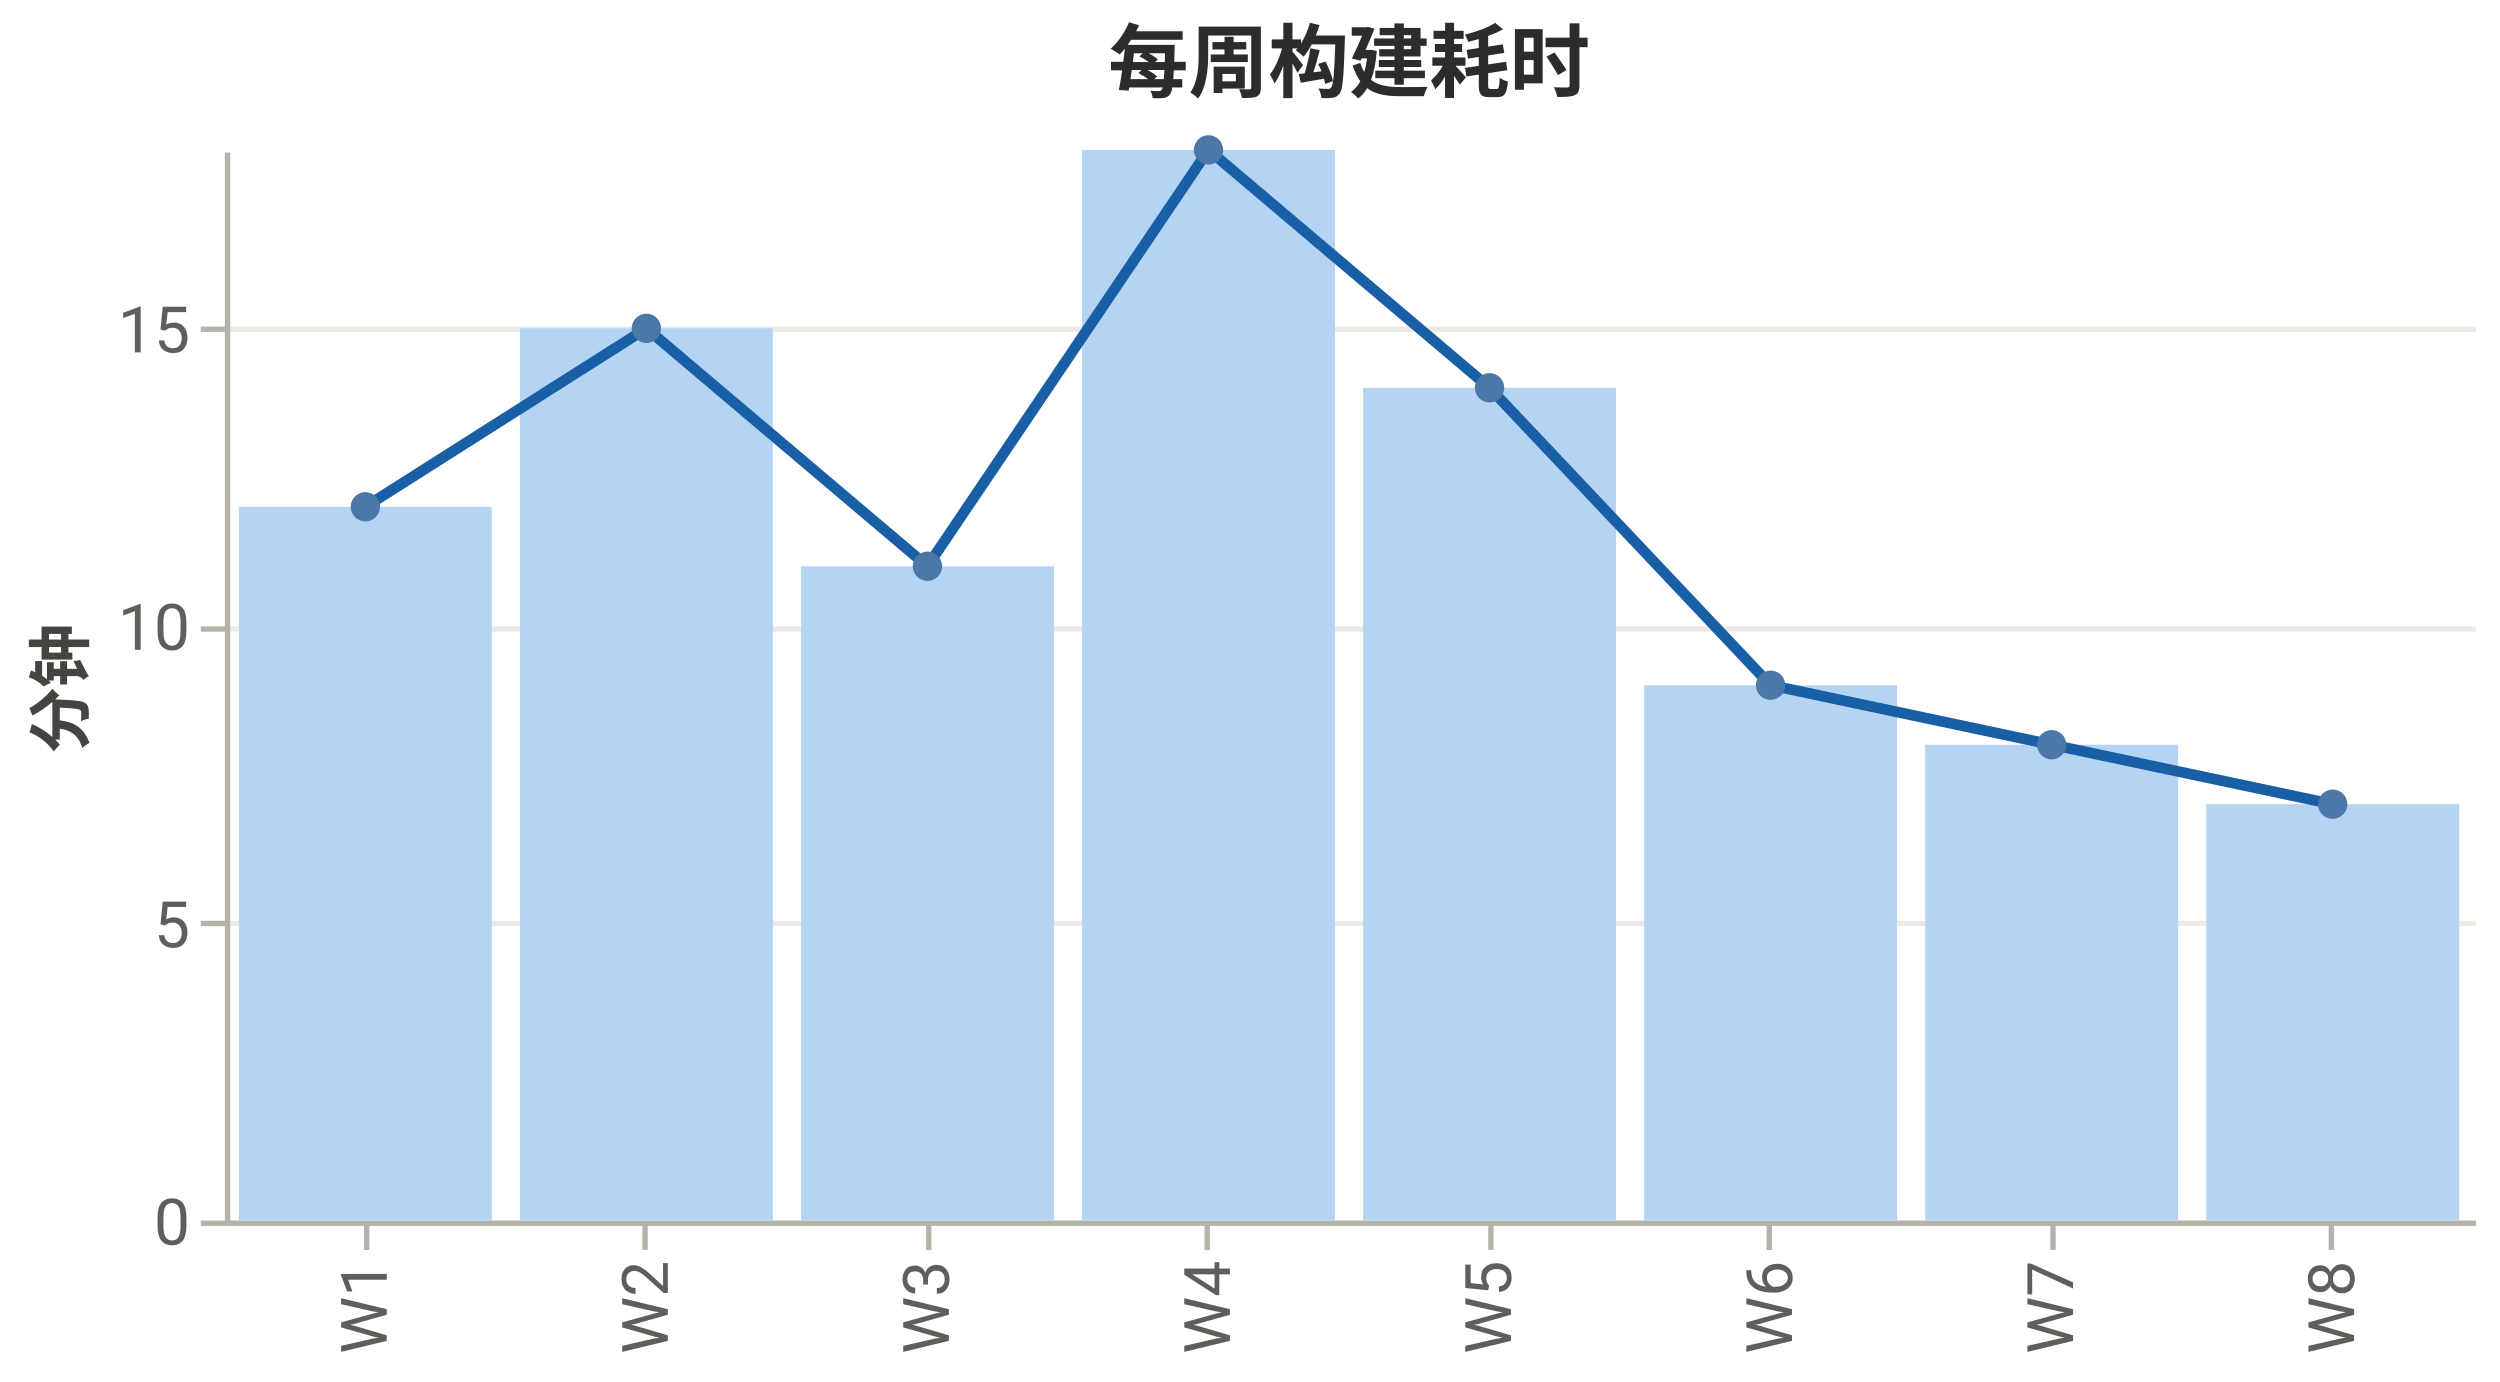
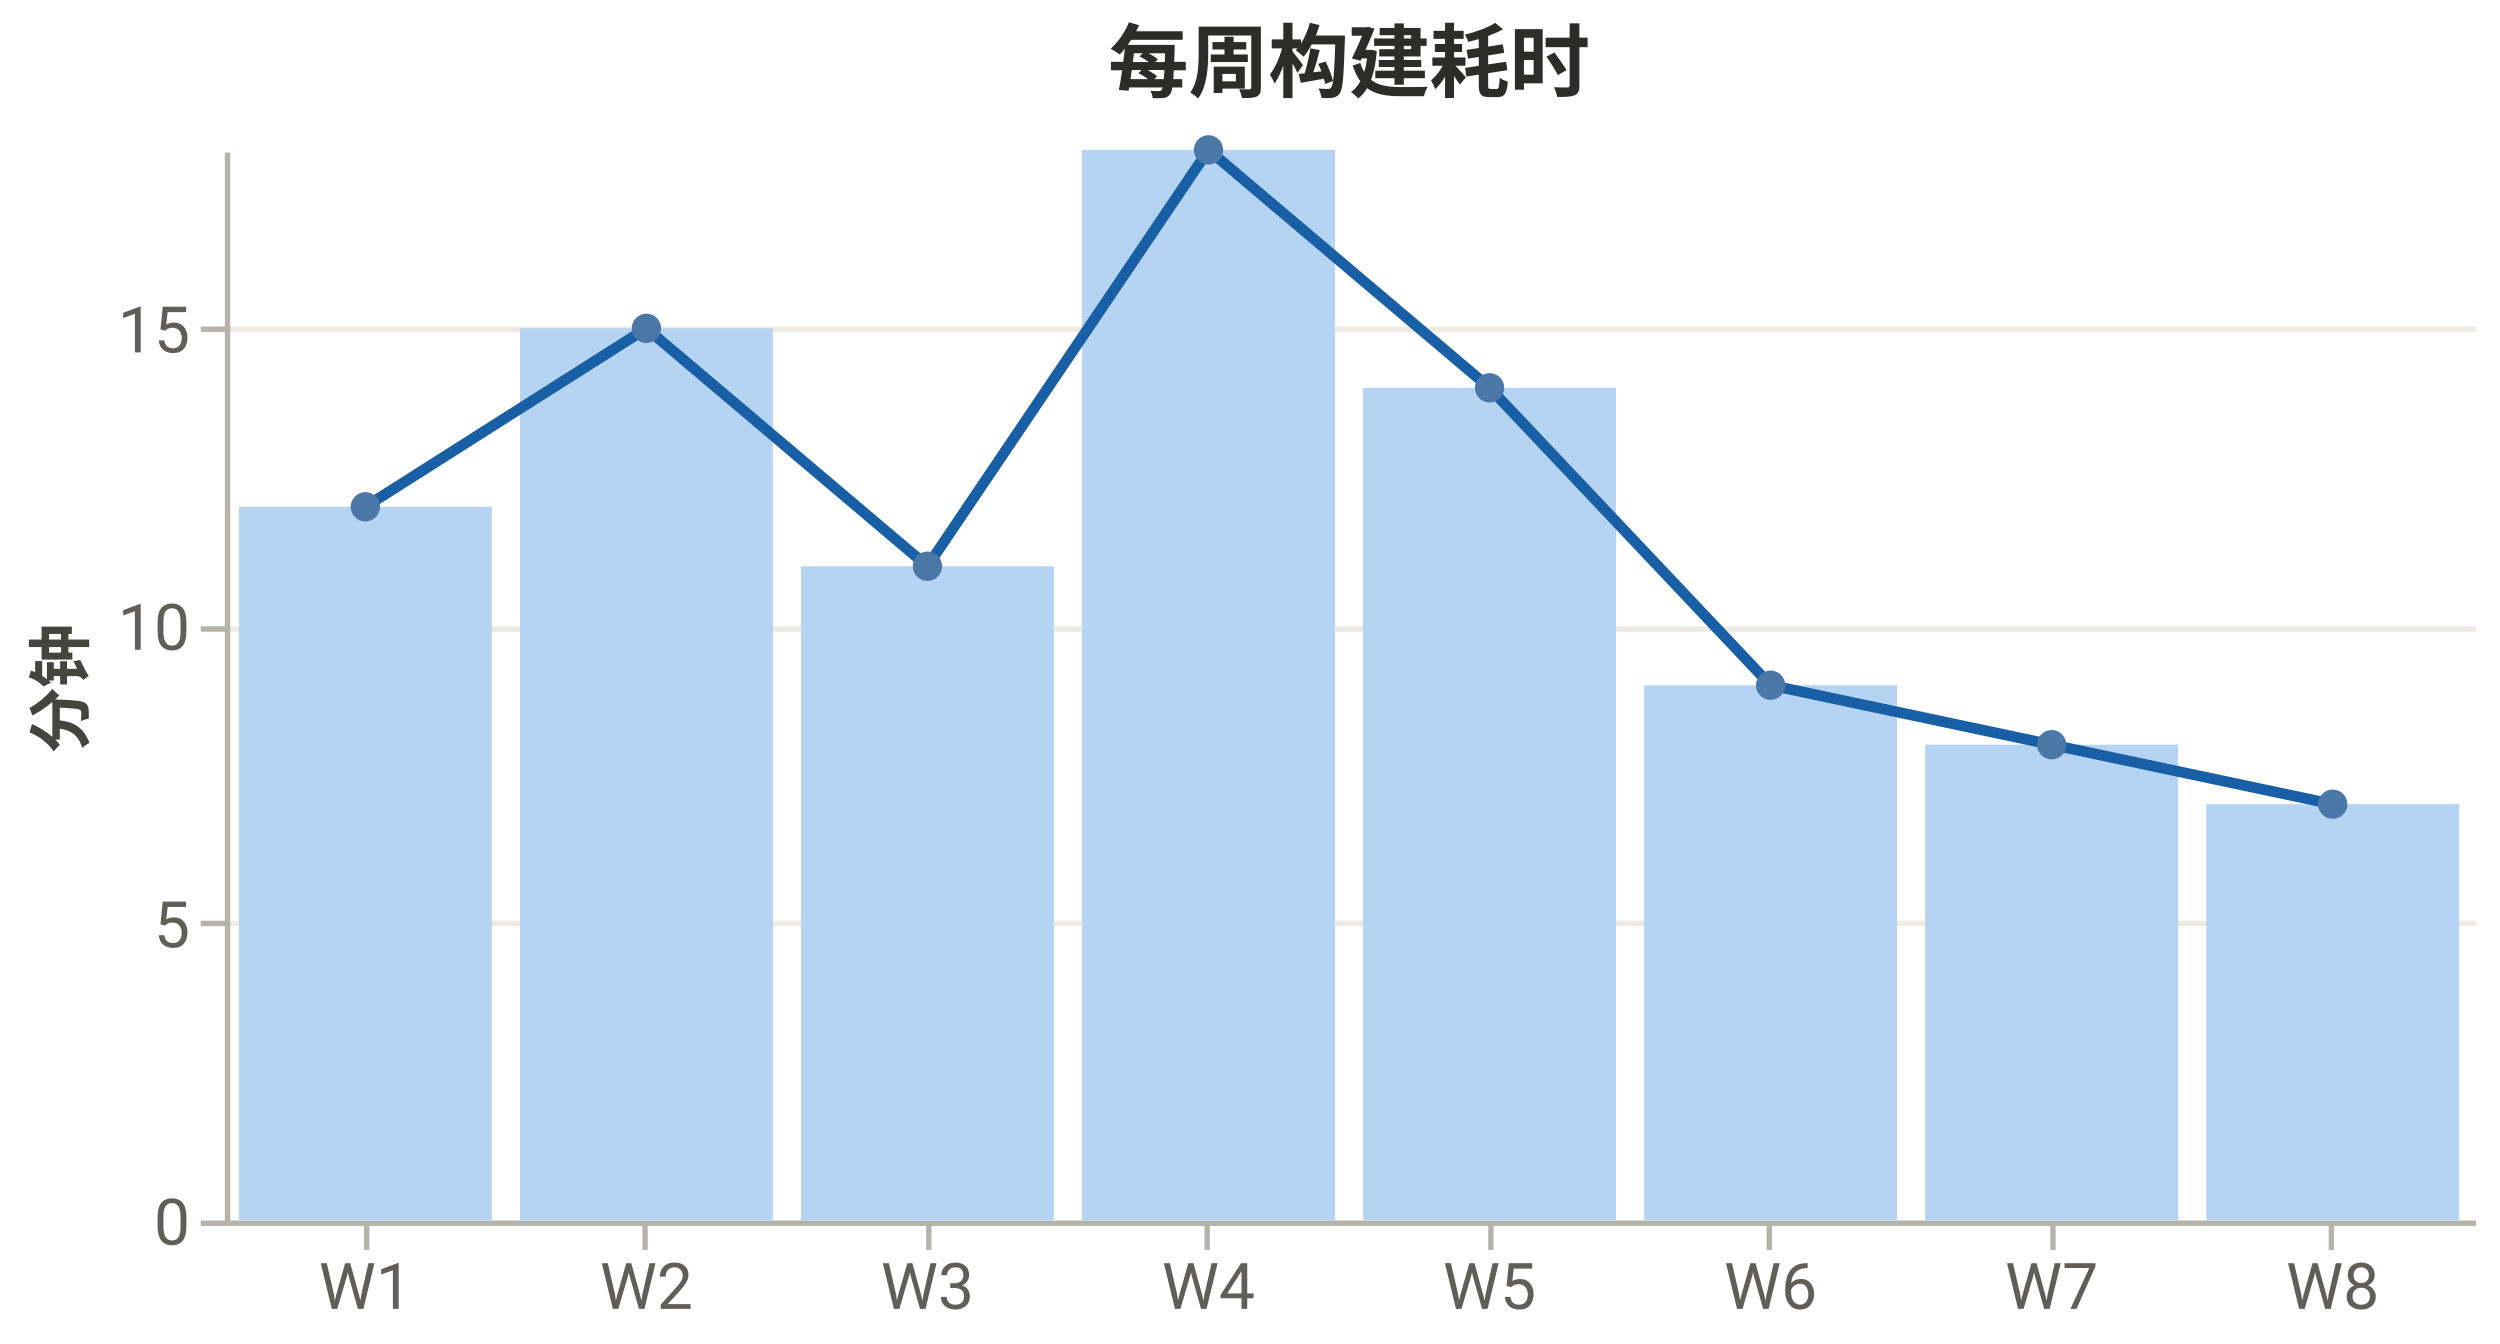
- <svg xmlns="http://www.w3.org/2000/svg" version="1.1" class="marks" width="467" height="258" viewBox="0 0 467 258" style="">
+ <svg xmlns="http://www.w3.org/2000/svg" version="1.1" class="marks" width="467" height="251" viewBox="0 0 467 251" style="">
  <g fill="none" stroke-miterlimit="4" transform="translate(42,28)">
    <g class="mark-group role-frame root" role="graphics-object" aria-roledescription="group mark container">
      <g transform="translate(0,0)">
        <path class="background" aria-hidden="true" d="M0.5,0.5h420v200h-420Z" />
        <g>
          <g class="mark-group role-axis" aria-hidden="true">
            <g transform="translate(0.5,0.5)">
              <path class="background" aria-hidden="true" d="M0,0h0v0h0Z" pointer-events="none" />
              <g>
                <g class="mark-rule role-axis-grid" pointer-events="none">
                  <line transform="translate(0,200)" x2="420" y2="0" stroke="#ECEAE2" stroke-width="1" opacity="1" />
                  <line transform="translate(0,144)" x2="420" y2="0" stroke="#ECEAE2" stroke-width="1" opacity="1" />
                  <line transform="translate(0,89)" x2="420" y2="0" stroke="#ECEAE2" stroke-width="1" opacity="1" />
                  <line transform="translate(0,33)" x2="420" y2="0" stroke="#ECEAE2" stroke-width="1" opacity="1" />
                </g>
              </g>
              <path class="foreground" aria-hidden="true" d="" pointer-events="none" display="none" />
            </g>
          </g>
          <g class="mark-group role-axis" role="graphics-symbol" aria-roledescription="axis" aria-label="X-axis for a discrete scale with 8 values: W1, W2, W3, W4, W5, ending with W8">
            <g transform="translate(0.5,200.5)">
              <path class="background" aria-hidden="true" d="M0,0h0v0h0Z" pointer-events="none" />
              <g>
                <g class="mark-rule role-axis-tick" pointer-events="none">
                  <line transform="translate(26,0)" x2="0" y2="5" stroke="#B4B2A9" stroke-width="1" opacity="1" />
                  <line transform="translate(78,0)" x2="0" y2="5" stroke="#B4B2A9" stroke-width="1" opacity="1" />
                  <line transform="translate(131,0)" x2="0" y2="5" stroke="#B4B2A9" stroke-width="1" opacity="1" />
                  <line transform="translate(183,0)" x2="0" y2="5" stroke="#B4B2A9" stroke-width="1" opacity="1" />
                  <line transform="translate(236,0)" x2="0" y2="5" stroke="#B4B2A9" stroke-width="1" opacity="1" />
                  <line transform="translate(288,0)" x2="0" y2="5" stroke="#B4B2A9" stroke-width="1" opacity="1" />
                  <line transform="translate(341,0)" x2="0" y2="5" stroke="#B4B2A9" stroke-width="1" opacity="1" />
                  <line transform="translate(393,0)" x2="0" y2="5" stroke="#B4B2A9" stroke-width="1" opacity="1" />
                </g>
                <g class="mark-text role-axis-label" pointer-events="none">
-                   <text text-anchor="end" transform="translate(25.75,7) rotate(270) translate(0,4)" font-family="-apple-system, BlinkMacSystemFont, &quot;Segoe UI&quot;, &quot;Roboto&quot;, &quot;Oxygen&quot;, &quot;Ubuntu&quot;, &quot;Cantarell&quot;, &quot;Fira Sans&quot;, &quot;Droid Sans&quot;, &quot;Helvetica Neue&quot;, sans-serif" font-size="12px" fill="#5F5E5A" opacity="1">W1</text>
-                   <text text-anchor="end" transform="translate(78.25,7) rotate(270) translate(0,4)" font-family="-apple-system, BlinkMacSystemFont, &quot;Segoe UI&quot;, &quot;Roboto&quot;, &quot;Oxygen&quot;, &quot;Ubuntu&quot;, &quot;Cantarell&quot;, &quot;Fira Sans&quot;, &quot;Droid Sans&quot;, &quot;Helvetica Neue&quot;, sans-serif" font-size="12px" fill="#5F5E5A" opacity="1">W2</text>
-                   <text text-anchor="end" transform="translate(130.75,7) rotate(270) translate(0,4)" font-family="-apple-system, BlinkMacSystemFont, &quot;Segoe UI&quot;, &quot;Roboto&quot;, &quot;Oxygen&quot;, &quot;Ubuntu&quot;, &quot;Cantarell&quot;, &quot;Fira Sans&quot;, &quot;Droid Sans&quot;, &quot;Helvetica Neue&quot;, sans-serif" font-size="12px" fill="#5F5E5A" opacity="1">W3</text>
-                   <text text-anchor="end" transform="translate(183.25,7) rotate(270) translate(0,4)" font-family="-apple-system, BlinkMacSystemFont, &quot;Segoe UI&quot;, &quot;Roboto&quot;, &quot;Oxygen&quot;, &quot;Ubuntu&quot;, &quot;Cantarell&quot;, &quot;Fira Sans&quot;, &quot;Droid Sans&quot;, &quot;Helvetica Neue&quot;, sans-serif" font-size="12px" fill="#5F5E5A" opacity="1">W4</text>
-                   <text text-anchor="end" transform="translate(235.75,7) rotate(270) translate(0,4)" font-family="-apple-system, BlinkMacSystemFont, &quot;Segoe UI&quot;, &quot;Roboto&quot;, &quot;Oxygen&quot;, &quot;Ubuntu&quot;, &quot;Cantarell&quot;, &quot;Fira Sans&quot;, &quot;Droid Sans&quot;, &quot;Helvetica Neue&quot;, sans-serif" font-size="12px" fill="#5F5E5A" opacity="1">W5</text>
-                   <text text-anchor="end" transform="translate(288.25,7) rotate(270) translate(0,4)" font-family="-apple-system, BlinkMacSystemFont, &quot;Segoe UI&quot;, &quot;Roboto&quot;, &quot;Oxygen&quot;, &quot;Ubuntu&quot;, &quot;Cantarell&quot;, &quot;Fira Sans&quot;, &quot;Droid Sans&quot;, &quot;Helvetica Neue&quot;, sans-serif" font-size="12px" fill="#5F5E5A" opacity="1">W6</text>
-                   <text text-anchor="end" transform="translate(340.75,7) rotate(270) translate(0,4)" font-family="-apple-system, BlinkMacSystemFont, &quot;Segoe UI&quot;, &quot;Roboto&quot;, &quot;Oxygen&quot;, &quot;Ubuntu&quot;, &quot;Cantarell&quot;, &quot;Fira Sans&quot;, &quot;Droid Sans&quot;, &quot;Helvetica Neue&quot;, sans-serif" font-size="12px" fill="#5F5E5A" opacity="1">W7</text>
-                   <text text-anchor="end" transform="translate(393.25,7) rotate(270) translate(0,4)" font-family="-apple-system, BlinkMacSystemFont, &quot;Segoe UI&quot;, &quot;Roboto&quot;, &quot;Oxygen&quot;, &quot;Ubuntu&quot;, &quot;Cantarell&quot;, &quot;Fira Sans&quot;, &quot;Droid Sans&quot;, &quot;Helvetica Neue&quot;, sans-serif" font-size="12px" fill="#5F5E5A" opacity="1">W8</text>
+                   <text text-anchor="middle" transform="translate(25.75,16)" font-family="-apple-system, BlinkMacSystemFont, &quot;Segoe UI&quot;, &quot;Roboto&quot;, &quot;Oxygen&quot;, &quot;Ubuntu&quot;, &quot;Cantarell&quot;, &quot;Fira Sans&quot;, &quot;Droid Sans&quot;, &quot;Helvetica Neue&quot;, sans-serif" font-size="12px" fill="#5F5E5A" opacity="1">W1</text>
+                   <text text-anchor="middle" transform="translate(78.25,16)" font-family="-apple-system, BlinkMacSystemFont, &quot;Segoe UI&quot;, &quot;Roboto&quot;, &quot;Oxygen&quot;, &quot;Ubuntu&quot;, &quot;Cantarell&quot;, &quot;Fira Sans&quot;, &quot;Droid Sans&quot;, &quot;Helvetica Neue&quot;, sans-serif" font-size="12px" fill="#5F5E5A" opacity="1">W2</text>
+                   <text text-anchor="middle" transform="translate(130.75,16)" font-family="-apple-system, BlinkMacSystemFont, &quot;Segoe UI&quot;, &quot;Roboto&quot;, &quot;Oxygen&quot;, &quot;Ubuntu&quot;, &quot;Cantarell&quot;, &quot;Fira Sans&quot;, &quot;Droid Sans&quot;, &quot;Helvetica Neue&quot;, sans-serif" font-size="12px" fill="#5F5E5A" opacity="1">W3</text>
+                   <text text-anchor="middle" transform="translate(183.25,16)" font-family="-apple-system, BlinkMacSystemFont, &quot;Segoe UI&quot;, &quot;Roboto&quot;, &quot;Oxygen&quot;, &quot;Ubuntu&quot;, &quot;Cantarell&quot;, &quot;Fira Sans&quot;, &quot;Droid Sans&quot;, &quot;Helvetica Neue&quot;, sans-serif" font-size="12px" fill="#5F5E5A" opacity="1">W4</text>
+                   <text text-anchor="middle" transform="translate(235.75,16)" font-family="-apple-system, BlinkMacSystemFont, &quot;Segoe UI&quot;, &quot;Roboto&quot;, &quot;Oxygen&quot;, &quot;Ubuntu&quot;, &quot;Cantarell&quot;, &quot;Fira Sans&quot;, &quot;Droid Sans&quot;, &quot;Helvetica Neue&quot;, sans-serif" font-size="12px" fill="#5F5E5A" opacity="1">W5</text>
+                   <text text-anchor="middle" transform="translate(288.25,16)" font-family="-apple-system, BlinkMacSystemFont, &quot;Segoe UI&quot;, &quot;Roboto&quot;, &quot;Oxygen&quot;, &quot;Ubuntu&quot;, &quot;Cantarell&quot;, &quot;Fira Sans&quot;, &quot;Droid Sans&quot;, &quot;Helvetica Neue&quot;, sans-serif" font-size="12px" fill="#5F5E5A" opacity="1">W6</text>
+                   <text text-anchor="middle" transform="translate(340.75,16)" font-family="-apple-system, BlinkMacSystemFont, &quot;Segoe UI&quot;, &quot;Roboto&quot;, &quot;Oxygen&quot;, &quot;Ubuntu&quot;, &quot;Cantarell&quot;, &quot;Fira Sans&quot;, &quot;Droid Sans&quot;, &quot;Helvetica Neue&quot;, sans-serif" font-size="12px" fill="#5F5E5A" opacity="1">W7</text>
+                   <text text-anchor="middle" transform="translate(393.25,16)" font-family="-apple-system, BlinkMacSystemFont, &quot;Segoe UI&quot;, &quot;Roboto&quot;, &quot;Oxygen&quot;, &quot;Ubuntu&quot;, &quot;Cantarell&quot;, &quot;Fira Sans&quot;, &quot;Droid Sans&quot;, &quot;Helvetica Neue&quot;, sans-serif" font-size="12px" fill="#5F5E5A" opacity="1">W8</text>
                </g>
                <g class="mark-rule role-axis-domain" pointer-events="none">
                  <line transform="translate(0,0)" x2="420" y2="0" stroke="#B4B2A9" stroke-width="1" opacity="1" />
                </g>
              </g>
              <path class="foreground" aria-hidden="true" d="" pointer-events="none" display="none" />
            </g>
          </g>
          <g class="mark-group role-axis" role="graphics-symbol" aria-roledescription="axis" aria-label="Y-axis titled '分钟' for a linear scale with values from 0 to 18">
            <g transform="translate(0.5,0.5)">
              <path class="background" aria-hidden="true" d="M0,0h0v0h0Z" pointer-events="none" />
              <g>
                <g class="mark-rule role-axis-tick" pointer-events="none">
                  <line transform="translate(0,200)" x2="-5" y2="0" stroke="#B4B2A9" stroke-width="1" opacity="1" />
                  <line transform="translate(0,144)" x2="-5" y2="0" stroke="#B4B2A9" stroke-width="1" opacity="1" />
                  <line transform="translate(0,89)" x2="-5" y2="0" stroke="#B4B2A9" stroke-width="1" opacity="1" />
                  <line transform="translate(0,33)" x2="-5" y2="0" stroke="#B4B2A9" stroke-width="1" opacity="1" />
                </g>
                <g class="mark-text role-axis-label" pointer-events="none">
                  <text text-anchor="end" transform="translate(-7,204)" font-family="-apple-system, BlinkMacSystemFont, &quot;Segoe UI&quot;, &quot;Roboto&quot;, &quot;Oxygen&quot;, &quot;Ubuntu&quot;, &quot;Cantarell&quot;, &quot;Fira Sans&quot;, &quot;Droid Sans&quot;, &quot;Helvetica Neue&quot;, sans-serif" font-size="12px" fill="#5F5E5A" opacity="1">0</text>
                  <text text-anchor="end" transform="translate(-7,148.4444)" font-family="-apple-system, BlinkMacSystemFont, &quot;Segoe UI&quot;, &quot;Roboto&quot;, &quot;Oxygen&quot;, &quot;Ubuntu&quot;, &quot;Cantarell&quot;, &quot;Fira Sans&quot;, &quot;Droid Sans&quot;, &quot;Helvetica Neue&quot;, sans-serif" font-size="12px" fill="#5F5E5A" opacity="1">5</text>
                  <text text-anchor="end" transform="translate(-7,92.88889)" font-family="-apple-system, BlinkMacSystemFont, &quot;Segoe UI&quot;, &quot;Roboto&quot;, &quot;Oxygen&quot;, &quot;Ubuntu&quot;, &quot;Cantarell&quot;, &quot;Fira Sans&quot;, &quot;Droid Sans&quot;, &quot;Helvetica Neue&quot;, sans-serif" font-size="12px" fill="#5F5E5A" opacity="1">10</text>
                  <text text-anchor="end" transform="translate(-7,37.33333)" font-family="-apple-system, BlinkMacSystemFont, &quot;Segoe UI&quot;, &quot;Roboto&quot;, &quot;Oxygen&quot;, &quot;Ubuntu&quot;, &quot;Cantarell&quot;, &quot;Fira Sans&quot;, &quot;Droid Sans&quot;, &quot;Helvetica Neue&quot;, sans-serif" font-size="12px" fill="#5F5E5A" opacity="1">15</text>
                </g>
                <g class="mark-rule role-axis-domain" pointer-events="none">
                  <line transform="translate(0,200)" x2="0" y2="-200" stroke="#B4B2A9" stroke-width="1" opacity="1" />
                </g>
                <g class="mark-text role-axis-title" pointer-events="none">
                  <text text-anchor="middle" transform="translate(-23.9375,100) rotate(-90) translate(0,-3)" font-family="-apple-system, BlinkMacSystemFont, &quot;Segoe UI&quot;, &quot;Roboto&quot;, &quot;Oxygen&quot;, &quot;Ubuntu&quot;, &quot;Cantarell&quot;, &quot;Fira Sans&quot;, &quot;Droid Sans&quot;, &quot;Helvetica Neue&quot;, sans-serif" font-size="12px" font-weight="bold" fill="#444441" opacity="1">分钟</text>
                </g>
              </g>
              <path class="foreground" aria-hidden="true" d="" pointer-events="none" display="none" />
            </g>
          </g>
          <g class="mark-rect role-mark layer_0_marks" role="graphics-object" aria-roledescription="rect mark container">
            <path aria-label="week: W1; minutes: 12" role="graphics-symbol" aria-roledescription="bar" d="M2.625,66.667h47.25v133.333h-47.25Z" fill="#B5D4F4" />
            <path aria-label="week: W2; minutes: 15" role="graphics-symbol" aria-roledescription="bar" d="M55.125,33.333h47.25v166.667h-47.25Z" fill="#B5D4F4" />
            <path aria-label="week: W3; minutes: 11" role="graphics-symbol" aria-roledescription="bar" d="M107.625,77.778h47.25v122.222h-47.25Z" fill="#B5D4F4" />
            <path aria-label="week: W4; minutes: 18" role="graphics-symbol" aria-roledescription="bar" d="M160.125,0h47.25v200h-47.25Z" fill="#B5D4F4" />
            <path aria-label="week: W5; minutes: 14" role="graphics-symbol" aria-roledescription="bar" d="M212.625,44.444h47.25v155.556h-47.25Z" fill="#B5D4F4" />
            <path aria-label="week: W6; minutes: 9" role="graphics-symbol" aria-roledescription="bar" d="M265.125,100h47.25v100h-47.25Z" fill="#B5D4F4" />
            <path aria-label="week: W7; minutes: 8" role="graphics-symbol" aria-roledescription="bar" d="M317.625,111.111h47.25v88.889h-47.25Z" fill="#B5D4F4" />
            <path aria-label="week: W8; minutes: 7" role="graphics-symbol" aria-roledescription="bar" d="M370.125,122.222h47.25v77.778h-47.25Z" fill="#B5D4F4" />
          </g>
          <g class="mark-line role-mark layer_1_layer_0_marks" role="graphics-object" aria-roledescription="line mark container">
            <path aria-label="week: W1; minutes: 12" role="graphics-symbol" aria-roledescription="line mark" d="M26.25,66.667L78.75,33.333L131.25,77.778L183.75,0L236.25,44.444L288.75,100L341.25,111.111L393.75,122.222" stroke="#185FA5" stroke-width="2" />
          </g>
          <g class="mark-symbol role-mark layer_1_layer_1_marks" role="graphics-object" aria-roledescription="symbol mark container">
            <path aria-label="week: W1; minutes: 12" role="graphics-symbol" aria-roledescription="point" transform="translate(26.25,66.66667)" d="M2.739,0A2.739,2.739,0,1,1,-2.739,0A2.739,2.739,0,1,1,2.739,0" fill="#4c78a8" stroke-width="2" opacity="1" />
            <path aria-label="week: W2; minutes: 15" role="graphics-symbol" aria-roledescription="point" transform="translate(78.75,33.33333)" d="M2.739,0A2.739,2.739,0,1,1,-2.739,0A2.739,2.739,0,1,1,2.739,0" fill="#4c78a8" stroke-width="2" opacity="1" />
            <path aria-label="week: W3; minutes: 11" role="graphics-symbol" aria-roledescription="point" transform="translate(131.25,77.77778)" d="M2.739,0A2.739,2.739,0,1,1,-2.739,0A2.739,2.739,0,1,1,2.739,0" fill="#4c78a8" stroke-width="2" opacity="1" />
            <path aria-label="week: W4; minutes: 18" role="graphics-symbol" aria-roledescription="point" transform="translate(183.75,0)" d="M2.739,0A2.739,2.739,0,1,1,-2.739,0A2.739,2.739,0,1,1,2.739,0" fill="#4c78a8" stroke-width="2" opacity="1" />
            <path aria-label="week: W5; minutes: 14" role="graphics-symbol" aria-roledescription="point" transform="translate(236.25,44.44444)" d="M2.739,0A2.739,2.739,0,1,1,-2.739,0A2.739,2.739,0,1,1,2.739,0" fill="#4c78a8" stroke-width="2" opacity="1" />
            <path aria-label="week: W6; minutes: 9" role="graphics-symbol" aria-roledescription="point" transform="translate(288.75,100)" d="M2.739,0A2.739,2.739,0,1,1,-2.739,0A2.739,2.739,0,1,1,2.739,0" fill="#4c78a8" stroke-width="2" opacity="1" />
            <path aria-label="week: W7; minutes: 8" role="graphics-symbol" aria-roledescription="point" transform="translate(341.25,111.1111)" d="M2.739,0A2.739,2.739,0,1,1,-2.739,0A2.739,2.739,0,1,1,2.739,0" fill="#4c78a8" stroke-width="2" opacity="1" />
            <path aria-label="week: W8; minutes: 7" role="graphics-symbol" aria-roledescription="point" transform="translate(393.75,122.2222)" d="M2.739,0A2.739,2.739,0,1,1,-2.739,0A2.739,2.739,0,1,1,2.739,0" fill="#4c78a8" stroke-width="2" opacity="1" />
          </g>
          <g class="mark-group role-title">
            <g transform="translate(210,-23)">
              <path class="background" aria-hidden="true" d="M0,0h0v0h0Z" pointer-events="none" />
              <g>
                <g class="mark-text role-title-text" role="graphics-symbol" aria-roledescription="title" aria-label="Title text '每周构建耗时'" pointer-events="none">
                  <text text-anchor="middle" transform="translate(0,12)" font-family="-apple-system, BlinkMacSystemFont, &quot;Segoe UI&quot;, &quot;Roboto&quot;, &quot;Oxygen&quot;, &quot;Ubuntu&quot;, &quot;Cantarell&quot;, &quot;Fira Sans&quot;, &quot;Droid Sans&quot;, &quot;Helvetica Neue&quot;, sans-serif" font-size="15px" font-weight="bold" fill="#2C2C2A" opacity="1">每周构建耗时</text>
                </g>
              </g>
              <path class="foreground" aria-hidden="true" d="" pointer-events="none" display="none" />
            </g>
          </g>
        </g>
        <path class="foreground" aria-hidden="true" d="" display="none" />
      </g>
    </g>
  </g>
</svg>
